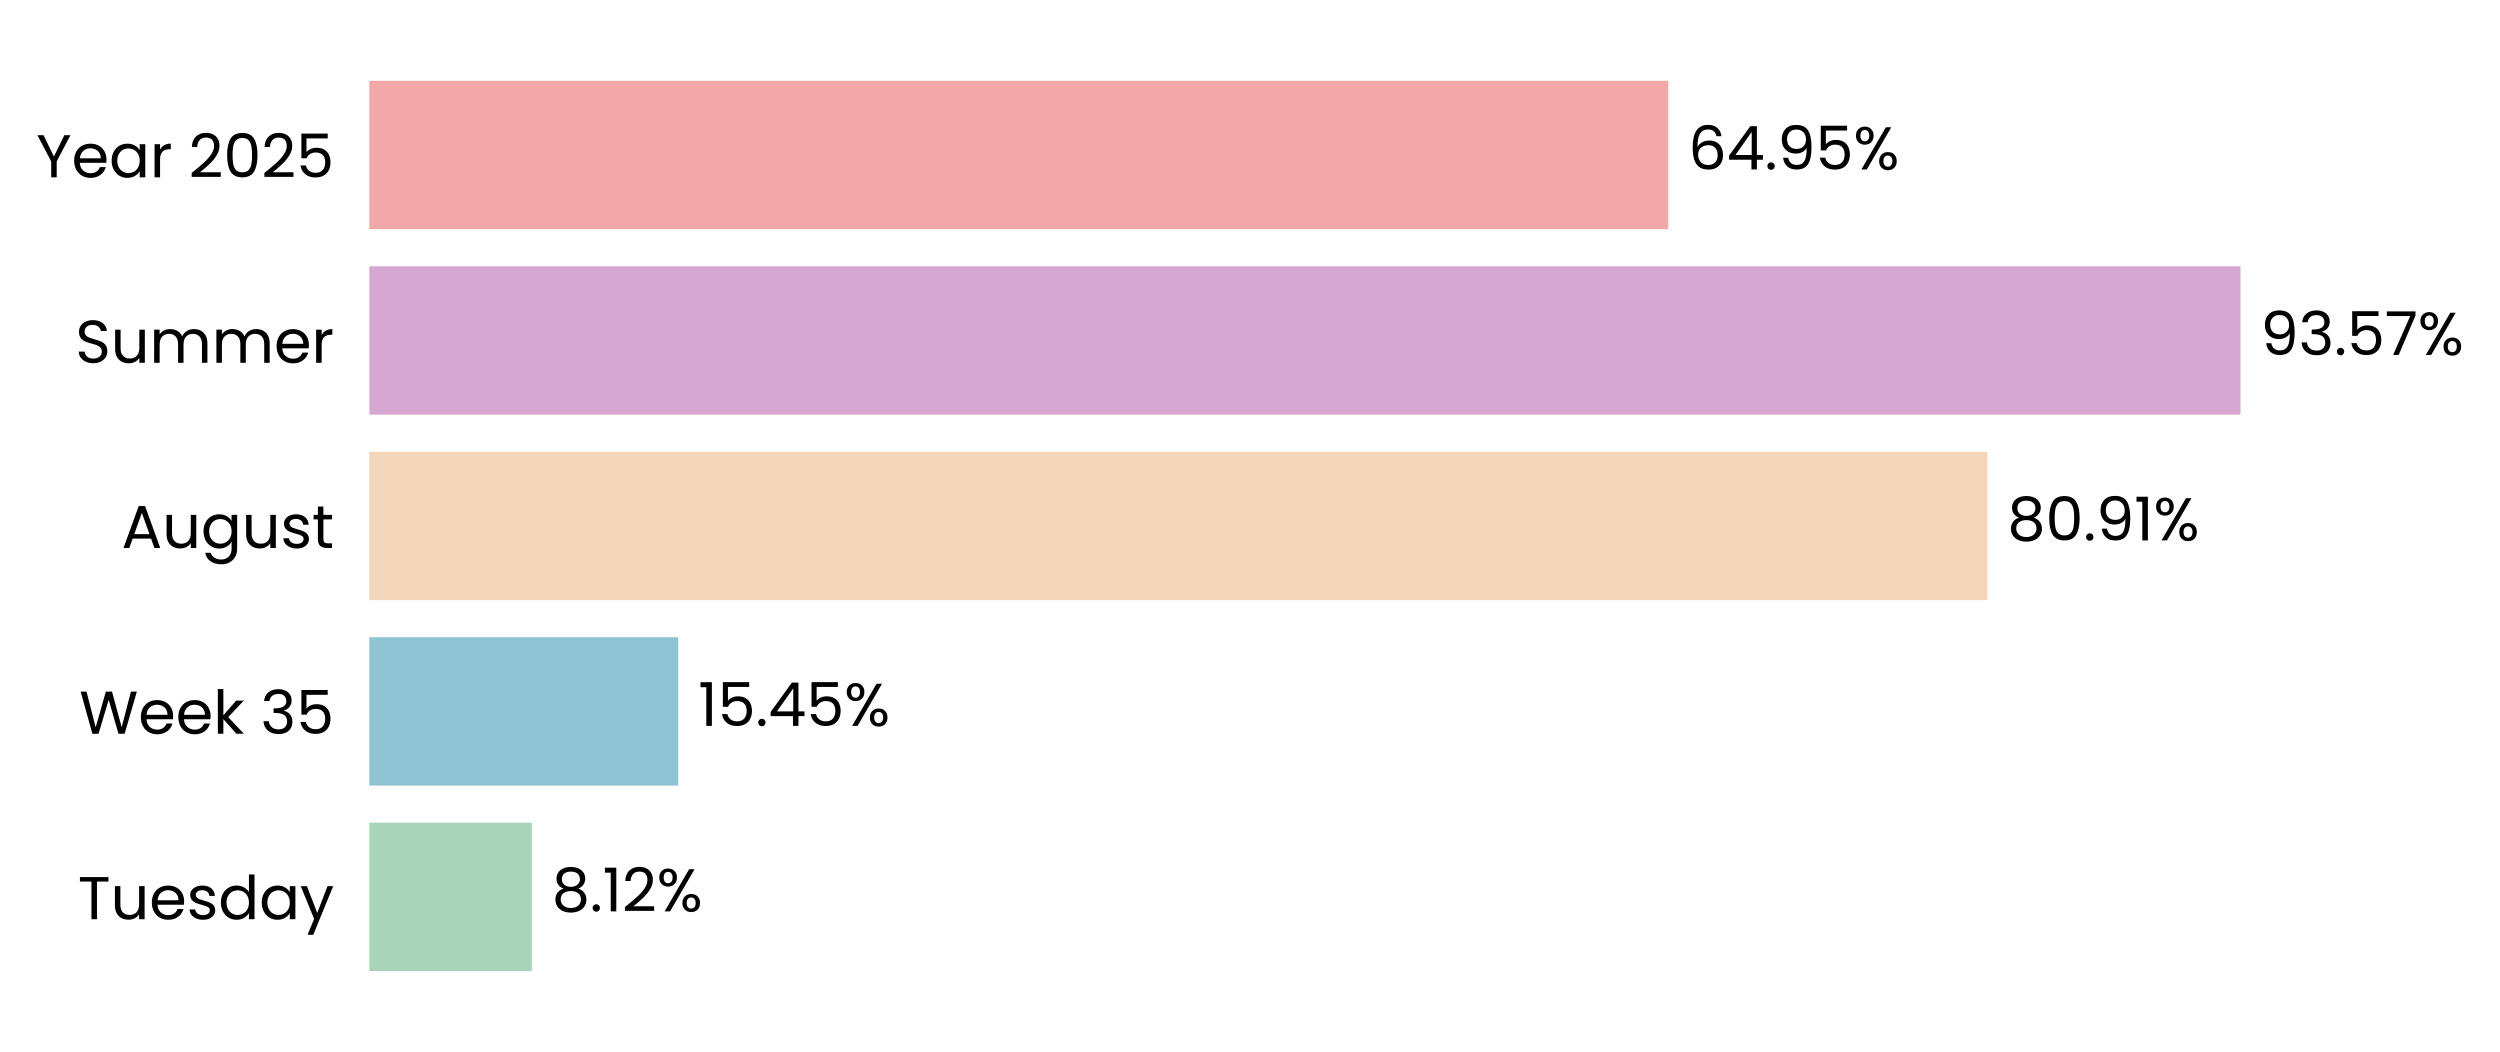
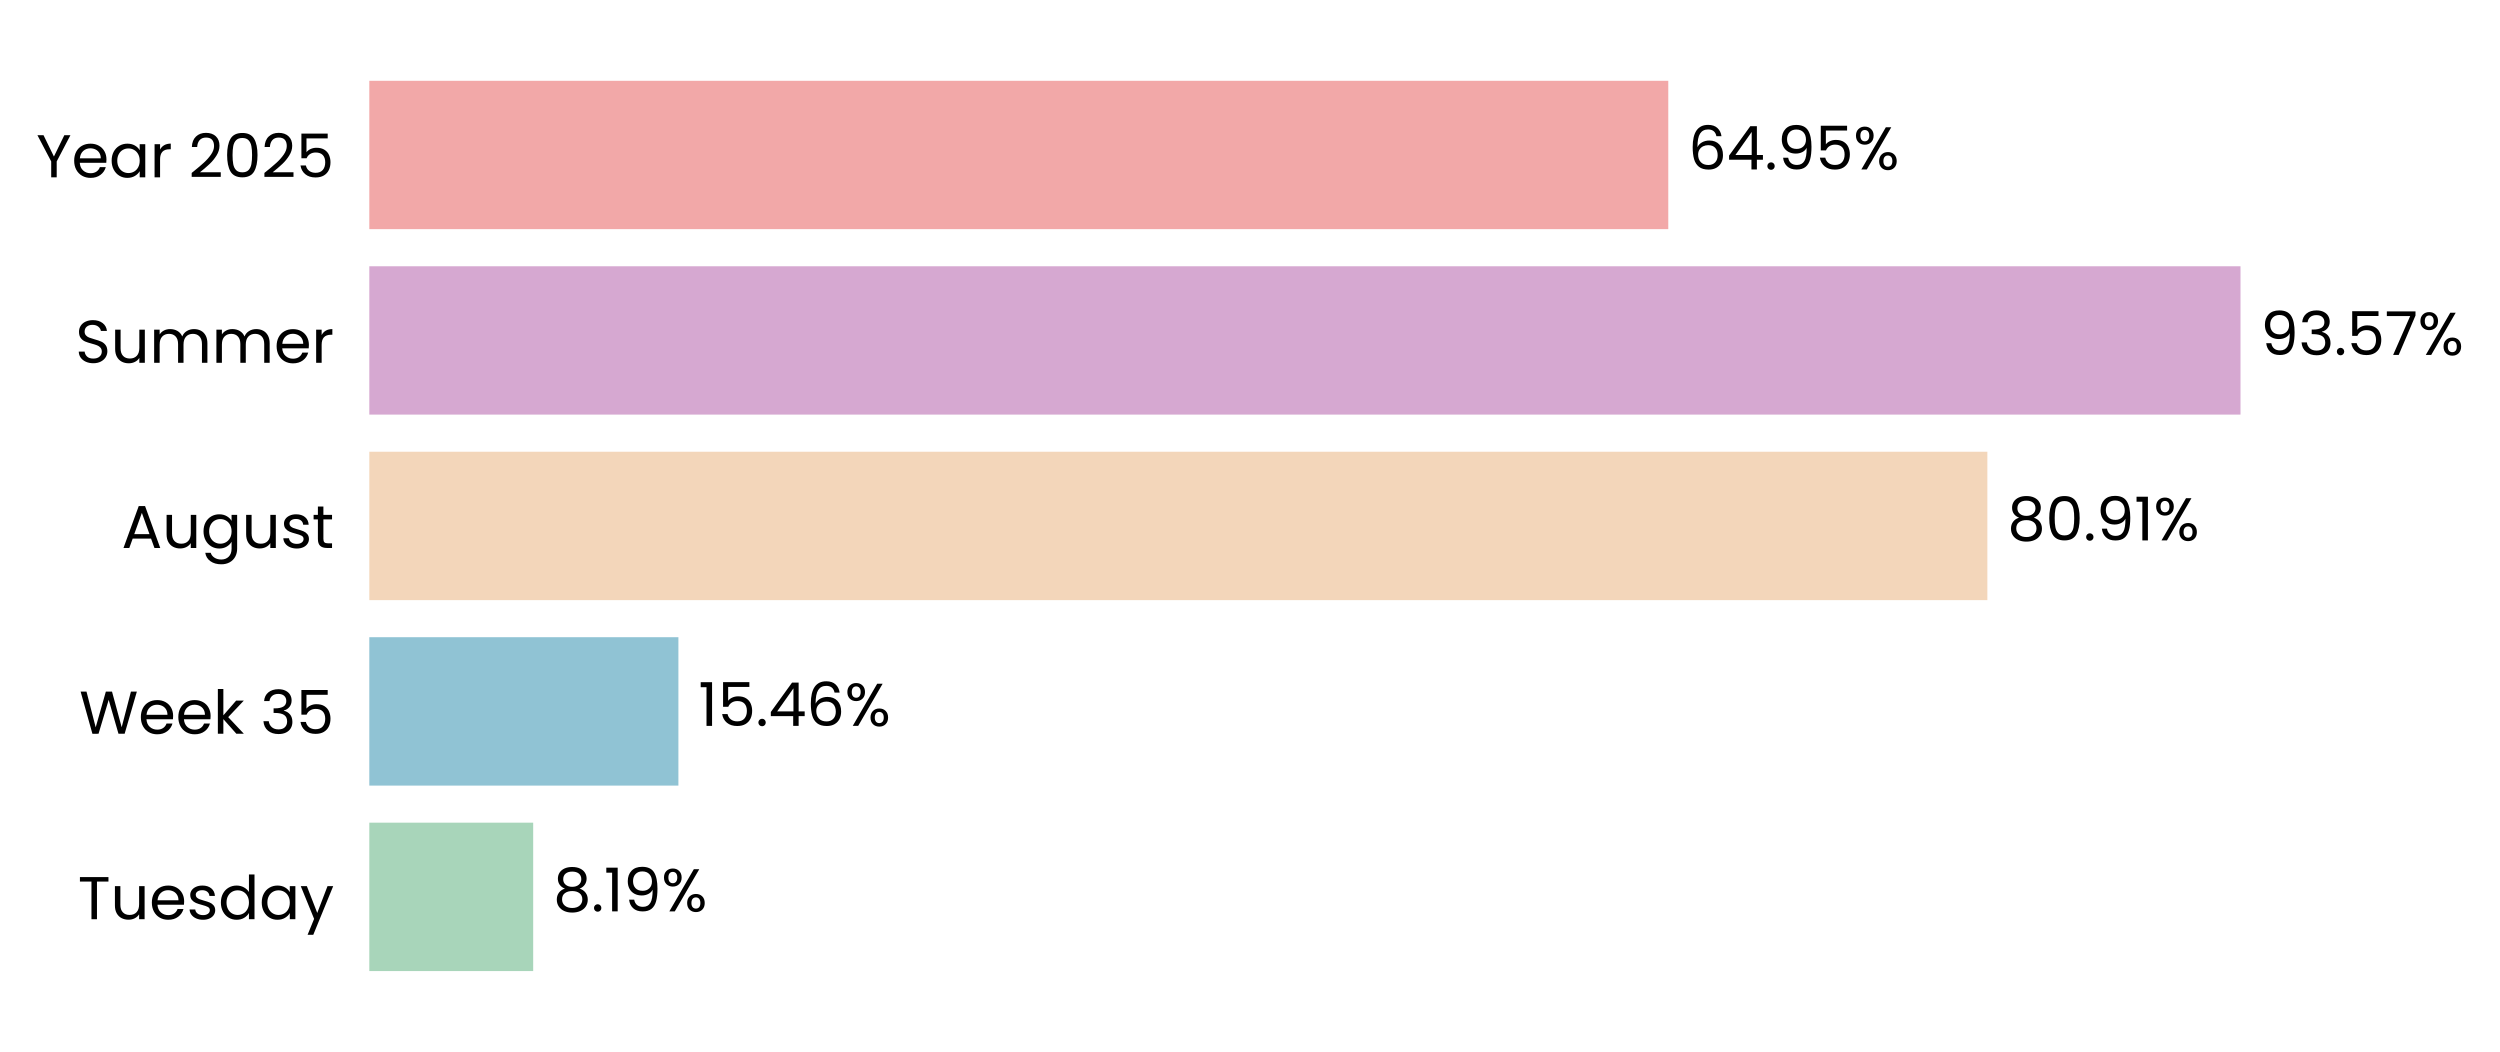
<svg xmlns="http://www.w3.org/2000/svg" xmlns:xlink="http://www.w3.org/1999/xlink" width="496.278pt" height="208.8pt" viewBox="0 0 496.278 208.8" version="1.1">
  <defs>
    <style type="text/css">*{stroke-linejoin: round; stroke-linecap: butt}</style>
  </defs>
  <g id="figure_1">
    <g id="patch_1">
      <path d="M 0 208.8  L 496.278 208.8  L 496.278 0  L 0 0  L 0 208.8  z " style="fill: none" />
    </g>
    <g id="axes_1">
      <g id="patch_2">
-         <path d="M 73.311 201.6  L 470.304 201.6  L 470.304 7.2  L 73.311 7.2  L 73.311 201.6  z " style="fill: none" />
+         <path d="M 73.311 201.6  L 470.301 201.6  L 470.301 7.2  L 73.311 7.2  L 73.311 201.6  z " style="fill: none" />
      </g>
      <g id="patch_3">
-         <path d="M 73.311 192.764  L 105.567 192.764  L 105.567 163.309  L 73.311 163.309  z " clip-path="url(#pa40f716405)" style="fill: #a8d5ba" />
+         <path d="M 73.311 192.764  L 105.842 192.764  L 105.842 163.309  L 73.311 163.309  z " clip-path="url(#p6060fa0600)" style="fill: #a8d5ba" />
      </g>
      <g id="patch_4">
-         <path d="M 73.311 155.945  L 134.632 155.945  L 134.632 126.491  L 73.311 126.491  z " clip-path="url(#pa40f716405)" style="fill: #90c3d4" />
+         <path d="M 73.311 155.945  L 134.671 155.945  L 134.671 126.491  L 73.311 126.491  z " clip-path="url(#p6060fa0600)" style="fill: #90c3d4" />
      </g>
      <g id="patch_5">
-         <path d="M 73.311 119.127  L 394.507 119.127  L 394.507 89.673  L 73.311 89.673  z " clip-path="url(#pa40f716405)" style="fill: #f3d6ba" />
+         <path d="M 73.311 119.127  L 394.514 119.127  L 394.514 89.673  L 73.311 89.673  z " clip-path="url(#p6060fa0600)" style="fill: #f3d6ba" />
      </g>
      <g id="patch_6">
-         <path d="M 73.311 82.309  L 444.764 82.309  L 444.764 52.855  L 73.311 52.855  z " clip-path="url(#pa40f716405)" style="fill: #d6a8d1" />
+         <path d="M 73.311 82.309  L 444.764 82.309  L 444.764 52.855  L 73.311 52.855  z " clip-path="url(#p6060fa0600)" style="fill: #d6a8d1" />
      </g>
      <g id="patch_7">
-         <path d="M 73.311 45.491  L 331.173 45.491  L 331.173 16.036  L 73.311 16.036  z " clip-path="url(#pa40f716405)" style="fill: #f2a8a8" />
+         <path d="M 73.311 45.491  L 331.172 45.491  L 331.172 16.036  L 73.311 16.036  z " clip-path="url(#p6060fa0600)" style="fill: #f2a8a8" />
      </g>
      <g id="matplotlib.axis_1">
        <g id="ytick_1">
          <g id="text_1">
            <g transform="translate(15.4575 182.4764) scale(0.12 -0.12)">
              <defs>
                <path id="Poppins-Regular-54" d="M 3238 4461  L 3238 3987  L 2022 3987  L 2022 0  L 1440 0  L 1440 3987  L 218 3987  L 218 4461  L 3238 4461  z " transform="scale(0.015625)" />
                <path id="Poppins-Regular-75" d="M 3603 3507  L 3603 0  L 3021 0  L 3021 518  Q 2854 250 2556 99  Q 2259 -51 1901 -51  Q 1491 -51 1164 118  Q 838 288 649 627  Q 461 966 461 1453  L 461 3507  L 1037 3507  L 1037 1530  Q 1037 1011 1299 732  Q 1562 454 2016 454  Q 2483 454 2752 742  Q 3021 1030 3021 1581  L 3021 3507  L 3603 3507  z " transform="scale(0.015625)" />
                <path id="Poppins-Regular-65" d="M 3693 1888  Q 3693 1722 3674 1536  L 870 1536  Q 902 1018 1225 726  Q 1549 435 2010 435  Q 2387 435 2640 611  Q 2893 787 2995 1082  L 3622 1082  Q 3482 576 3059 259  Q 2637 -58 2010 -58  Q 1510 -58 1116 166  Q 723 390 499 803  Q 275 1216 275 1760  Q 275 2304 492 2713  Q 710 3123 1104 3344  Q 1498 3565 2010 3565  Q 2509 3565 2893 3347  Q 3277 3130 3485 2749  Q 3693 2368 3693 1888  z M 3091 2010  Q 3091 2342 2944 2582  Q 2797 2822 2544 2947  Q 2291 3072 1984 3072  Q 1542 3072 1232 2790  Q 922 2509 877 2010  L 3091 2010  z " transform="scale(0.015625)" />
                <path id="Poppins-Regular-73" d="M 1734 -58  Q 1331 -58 1011 80  Q 691 218 505 464  Q 320 710 301 1030  L 902 1030  Q 928 768 1149 601  Q 1370 435 1728 435  Q 2061 435 2253 582  Q 2445 730 2445 954  Q 2445 1184 2240 1296  Q 2035 1408 1606 1517  Q 1216 1619 969 1724  Q 723 1830 547 2038  Q 371 2246 371 2586  Q 371 2854 531 3078  Q 691 3302 985 3433  Q 1280 3565 1658 3565  Q 2240 3565 2598 3270  Q 2957 2976 2982 2464  L 2400 2464  Q 2381 2739 2179 2905  Q 1978 3072 1638 3072  Q 1325 3072 1139 2937  Q 954 2803 954 2586  Q 954 2413 1066 2301  Q 1178 2189 1347 2121  Q 1517 2054 1818 1971  Q 2195 1869 2432 1769  Q 2669 1670 2838 1472  Q 3008 1274 3014 954  Q 3014 666 2854 435  Q 2694 205 2403 73  Q 2112 -58 1734 -58  z " transform="scale(0.015625)" />
                <path id="Poppins-Regular-64" d="M 275 1766  Q 275 2304 492 2710  Q 710 3117 1091 3341  Q 1472 3565 1946 3565  Q 2355 3565 2707 3376  Q 3059 3187 3245 2880  L 3245 4736  L 3834 4736  L 3834 0  L 3245 0  L 3245 659  Q 3072 346 2733 144  Q 2394 -58 1939 -58  Q 1472 -58 1091 172  Q 710 403 492 819  Q 275 1235 275 1766  z M 3245 1760  Q 3245 2157 3085 2451  Q 2925 2746 2653 2902  Q 2381 3059 2054 3059  Q 1728 3059 1459 2905  Q 1190 2752 1030 2457  Q 870 2163 870 1766  Q 870 1363 1030 1065  Q 1190 768 1459 611  Q 1728 454 2054 454  Q 2381 454 2653 611  Q 2925 768 3085 1065  Q 3245 1363 3245 1760  z " transform="scale(0.015625)" />
                <path id="Poppins-Regular-61" d="M 275 1766  Q 275 2304 492 2710  Q 710 3117 1091 3341  Q 1472 3565 1939 3565  Q 2400 3565 2739 3366  Q 3078 3168 3245 2867  L 3245 3507  L 3834 3507  L 3834 0  L 3245 0  L 3245 653  Q 3072 346 2729 144  Q 2387 -58 1933 -58  Q 1466 -58 1088 172  Q 710 403 492 819  Q 275 1235 275 1766  z M 3245 1760  Q 3245 2157 3085 2451  Q 2925 2746 2653 2902  Q 2381 3059 2054 3059  Q 1728 3059 1459 2905  Q 1190 2752 1030 2457  Q 870 2163 870 1766  Q 870 1363 1030 1065  Q 1190 768 1459 611  Q 1728 454 2054 454  Q 2381 454 2653 611  Q 2925 768 3085 1065  Q 3245 1363 3245 1760  z " transform="scale(0.015625)" />
                <path id="Poppins-Regular-79" d="M 3514 3507  L 1402 -1651  L 800 -1651  L 1491 38  L 77 3507  L 723 3507  L 1824 666  L 2912 3507  L 3514 3507  z " transform="scale(0.015625)" />
              </defs>
              <use xlink:href="#Poppins-Regular-54" />
              <use xlink:href="#Poppins-Regular-75" transform="translate(54.09999 0)" />
              <use xlink:href="#Poppins-Regular-65" transform="translate(118.1 0)" />
              <use xlink:href="#Poppins-Regular-73" transform="translate(180.1 0)" />
              <use xlink:href="#Poppins-Regular-64" transform="translate(232.3 0)" />
              <use xlink:href="#Poppins-Regular-61" transform="translate(299.8999 0)" />
              <use xlink:href="#Poppins-Regular-79" transform="translate(367.4999 0)" />
            </g>
          </g>
        </g>
        <g id="ytick_2">
          <g id="text_2">
            <g transform="translate(15.73125 145.6582) scale(0.12 -0.12)">
              <defs>
                <path id="Poppins-Regular-57" d="M 6099 4461  L 4806 0  L 4154 0  L 3117 3590  L 2042 0  L 1395 -6  L 147 4461  L 768 4461  L 1741 678  L 2816 4461  L 3469 4461  L 4493 691  L 5472 4461  L 6099 4461  z " transform="scale(0.015625)" />
                <path id="Poppins-Regular-6b" d="M 2451 0  L 1075 1549  L 1075 0  L 493 0  L 493 4736  L 1075 4736  L 1075 1952  L 2426 3507  L 3238 3507  L 1587 1760  L 3245 0  L 2451 0  z " transform="scale(0.015625)" />
                <path id="Poppins-Regular-20" transform="scale(0.015625)" />
                <path id="Poppins-Regular-33" d="M 384 3462  Q 429 4051 838 4384  Q 1248 4717 1901 4717  Q 2336 4717 2653 4560  Q 2970 4403 3133 4134  Q 3296 3866 3296 3526  Q 3296 3130 3069 2842  Q 2842 2554 2477 2470  L 2477 2438  Q 2893 2336 3136 2035  Q 3379 1734 3379 1248  Q 3379 883 3212 592  Q 3046 301 2713 134  Q 2381 -32 1914 -32  Q 1235 -32 800 323  Q 365 678 314 1331  L 877 1331  Q 922 947 1190 704  Q 1459 461 1907 461  Q 2355 461 2588 694  Q 2822 928 2822 1299  Q 2822 1779 2502 1990  Q 2182 2202 1536 2202  L 1389 2202  L 1389 2688  L 1542 2688  Q 2131 2694 2432 2883  Q 2733 3072 2733 3469  Q 2733 3808 2512 4013  Q 2291 4218 1882 4218  Q 1485 4218 1241 4013  Q 998 3808 954 3462  L 384 3462  z " transform="scale(0.015625)" />
                <path id="Poppins-Regular-35" d="M 3347 4122  L 1101 4122  L 1101 2662  Q 1248 2867 1536 2998  Q 1824 3130 2157 3130  Q 2688 3130 3021 2909  Q 3354 2688 3498 2339  Q 3642 1990 3642 1600  Q 3642 1139 3469 774  Q 3296 410 2941 198  Q 2586 -13 2061 -13  Q 1389 -13 973 332  Q 557 678 467 1254  L 1037 1254  Q 1120 890 1389 685  Q 1658 480 2067 480  Q 2573 480 2829 784  Q 3085 1088 3085 1587  Q 3085 2086 2829 2358  Q 2573 2630 2074 2630  Q 1734 2630 1481 2467  Q 1229 2304 1114 2022  L 563 2022  L 563 4634  L 3347 4634  L 3347 4122  z " transform="scale(0.015625)" />
              </defs>
              <use xlink:href="#Poppins-Regular-57" />
              <use xlink:href="#Poppins-Regular-65" transform="translate(97.59999 0)" />
              <use xlink:href="#Poppins-Regular-65" transform="translate(159.6 0)" />
              <use xlink:href="#Poppins-Regular-6b" transform="translate(221.6 0)" />
              <use xlink:href="#Poppins-Regular-20" transform="translate(273.0999 0)" />
              <use xlink:href="#Poppins-Regular-33" transform="translate(299.7999 0)" />
              <use xlink:href="#Poppins-Regular-35" transform="translate(358.6999 0)" />
            </g>
          </g>
        </g>
        <g id="ytick_3">
          <g id="text_3">
            <g transform="translate(24.11812 108.78) scale(0.12 -0.12)">
              <defs>
                <path id="Poppins-Regular-41" d="M 3130 992  L 1184 992  L 826 0  L 211 0  L 1824 4435  L 2496 4435  L 4102 0  L 3488 0  L 3130 992  z M 2963 1466  L 2157 3718  L 1350 1466  L 2963 1466  z " transform="scale(0.015625)" />
                <path id="Poppins-Regular-67" d="M 1939 3565  Q 2394 3565 2736 3366  Q 3078 3168 3245 2867  L 3245 3507  L 3834 3507  L 3834 -77  Q 3834 -557 3629 -931  Q 3424 -1306 3043 -1517  Q 2662 -1728 2157 -1728  Q 1466 -1728 1005 -1401  Q 544 -1075 461 -512  L 1037 -512  Q 1133 -832 1433 -1027  Q 1734 -1222 2157 -1222  Q 2637 -1222 2941 -921  Q 3245 -621 3245 -77  L 3245 659  Q 3072 352 2733 147  Q 2394 -58 1939 -58  Q 1472 -58 1091 172  Q 710 403 492 819  Q 275 1235 275 1766  Q 275 2304 492 2710  Q 710 3117 1091 3341  Q 1472 3565 1939 3565  z M 3245 1760  Q 3245 2157 3085 2451  Q 2925 2746 2653 2902  Q 2381 3059 2054 3059  Q 1728 3059 1459 2905  Q 1190 2752 1030 2457  Q 870 2163 870 1766  Q 870 1363 1030 1065  Q 1190 768 1459 611  Q 1728 454 2054 454  Q 2381 454 2653 611  Q 2925 768 3085 1065  Q 3245 1363 3245 1760  z " transform="scale(0.015625)" />
                <path id="Poppins-Regular-74" d="M 1203 3027  L 1203 960  Q 1203 704 1312 598  Q 1421 493 1690 493  L 2118 493  L 2118 0  L 1594 0  Q 1107 0 864 224  Q 621 448 621 960  L 621 3027  L 166 3027  L 166 3507  L 621 3507  L 621 4390  L 1203 4390  L 1203 3507  L 2118 3507  L 2118 3027  L 1203 3027  z " transform="scale(0.015625)" />
              </defs>
              <use xlink:href="#Poppins-Regular-41" />
              <use xlink:href="#Poppins-Regular-75" transform="translate(67.39999 0)" />
              <use xlink:href="#Poppins-Regular-67" transform="translate(131.4 0)" />
              <use xlink:href="#Poppins-Regular-75" transform="translate(199 0)" />
              <use xlink:href="#Poppins-Regular-73" transform="translate(263 0)" />
              <use xlink:href="#Poppins-Regular-74" transform="translate(315.2 0)" />
            </g>
          </g>
        </g>
        <g id="ytick_4">
          <g id="text_4">
            <g transform="translate(14.95125 72.02182) scale(0.12 -0.12)">
              <defs>
                <path id="Poppins-Regular-53" d="M 1907 -45  Q 1466 -45 1117 112  Q 768 269 569 547  Q 371 826 365 1190  L 986 1190  Q 1018 877 1245 662  Q 1472 448 1907 448  Q 2323 448 2563 656  Q 2803 864 2803 1190  Q 2803 1446 2662 1606  Q 2522 1766 2310 1849  Q 2099 1933 1741 2029  Q 1299 2144 1033 2259  Q 768 2374 579 2620  Q 390 2867 390 3283  Q 390 3648 576 3929  Q 762 4211 1098 4364  Q 1434 4518 1869 4518  Q 2496 4518 2896 4204  Q 3296 3891 3347 3373  L 2707 3373  Q 2675 3629 2438 3824  Q 2202 4019 1811 4019  Q 1446 4019 1216 3830  Q 986 3642 986 3302  Q 986 3059 1123 2905  Q 1261 2752 1462 2672  Q 1664 2592 2029 2490  Q 2470 2368 2739 2249  Q 3008 2131 3200 1884  Q 3392 1638 3392 1216  Q 3392 890 3219 602  Q 3046 314 2707 134  Q 2368 -45 1907 -45  z " transform="scale(0.015625)" />
                <path id="Poppins-Regular-6d" d="M 4710 3571  Q 5120 3571 5440 3401  Q 5760 3232 5945 2893  Q 6131 2554 6131 2067  L 6131 0  L 5555 0  L 5555 1984  Q 5555 2509 5296 2787  Q 5037 3066 4595 3066  Q 4141 3066 3872 2774  Q 3603 2483 3603 1933  L 3603 0  L 3027 0  L 3027 1984  Q 3027 2509 2768 2787  Q 2509 3066 2067 3066  Q 1613 3066 1344 2774  Q 1075 2483 1075 1933  L 1075 0  L 493 0  L 493 3507  L 1075 3507  L 1075 3002  Q 1248 3277 1539 3424  Q 1830 3571 2182 3571  Q 2624 3571 2963 3372  Q 3302 3174 3469 2790  Q 3616 3162 3955 3366  Q 4294 3571 4710 3571  z " transform="scale(0.015625)" />
                <path id="Poppins-Regular-72" d="M 1075 2938  Q 1229 3238 1513 3404  Q 1798 3571 2208 3571  L 2208 2970  L 2054 2970  Q 1075 2970 1075 1907  L 1075 0  L 493 0  L 493 3507  L 1075 3507  L 1075 2938  z " transform="scale(0.015625)" />
              </defs>
              <use xlink:href="#Poppins-Regular-53" />
              <use xlink:href="#Poppins-Regular-75" transform="translate(58.7 0)" />
              <use xlink:href="#Poppins-Regular-6d" transform="translate(122.7 0)" />
              <use xlink:href="#Poppins-Regular-6d" transform="translate(225.7 0)" />
              <use xlink:href="#Poppins-Regular-65" transform="translate(328.7 0)" />
              <use xlink:href="#Poppins-Regular-72" transform="translate(390.6999 0)" />
            </g>
          </g>
        </g>
        <g id="ytick_5">
          <g id="text_5">
            <g transform="translate(7.2 35.20364) scale(0.12 -0.12)">
              <defs>
                <path id="Poppins-Regular-59" d="M 3616 4461  L 2163 1683  L 2163 0  L 1581 0  L 1581 1683  L 122 4461  L 768 4461  L 1869 2202  L 2970 4461  L 3616 4461  z " transform="scale(0.015625)" />
                <path id="Poppins-Regular-32" d="M 326 467  Q 1139 1120 1600 1539  Q 2061 1958 2377 2416  Q 2694 2874 2694 3315  Q 2694 3731 2492 3971  Q 2291 4211 1843 4211  Q 1408 4211 1168 3939  Q 928 3667 909 3213  L 346 3213  Q 371 3930 780 4320  Q 1190 4710 1837 4710  Q 2496 4710 2883 4345  Q 3270 3981 3270 3341  Q 3270 2810 2953 2307  Q 2637 1805 2233 1424  Q 1830 1043 1203 538  L 3405 538  L 3405 51  L 326 51  L 326 467  z " transform="scale(0.015625)" />
                <path id="Poppins-Regular-30" d="M 397 2362  Q 397 3462 755 4080  Q 1114 4698 2010 4698  Q 2899 4698 3257 4080  Q 3616 3462 3616 2362  Q 3616 1242 3257 621  Q 2899 0 2010 0  Q 1114 0 755 621  Q 397 1242 397 2362  z M 3040 2362  Q 3040 2918 2966 3305  Q 2893 3693 2665 3929  Q 2438 4166 2010 4166  Q 1574 4166 1347 3929  Q 1120 3693 1046 3305  Q 973 2918 973 2362  Q 973 1786 1046 1395  Q 1120 1005 1347 768  Q 1574 531 2010 531  Q 2438 531 2665 768  Q 2893 1005 2966 1395  Q 3040 1786 3040 2362  z " transform="scale(0.015625)" />
              </defs>
              <use xlink:href="#Poppins-Regular-59" />
              <use xlink:href="#Poppins-Regular-65" transform="translate(58.39999 0)" />
              <use xlink:href="#Poppins-Regular-61" transform="translate(120.4 0)" />
              <use xlink:href="#Poppins-Regular-72" transform="translate(188 0)" />
              <use xlink:href="#Poppins-Regular-20" transform="translate(225.3 0)" />
              <use xlink:href="#Poppins-Regular-32" transform="translate(252 0)" />
              <use xlink:href="#Poppins-Regular-30" transform="translate(309.4999 0)" />
              <use xlink:href="#Poppins-Regular-32" transform="translate(372.2999 0)" />
              <use xlink:href="#Poppins-Regular-35" transform="translate(429.7999 0)" />
            </g>
          </g>
        </g>
      </g>
      <g id="text_6">
-         <g transform="translate(109.5369 180.9164) scale(0.12 -0.12)">
+         <g transform="translate(109.8123 180.9164) scale(0.12 -0.12)">
          <defs>
            <path id="Poppins-Regular-38" d="M 1242 2406  Q 883 2547 691 2816  Q 499 3085 499 3469  Q 499 3814 672 4092  Q 845 4371 1187 4534  Q 1530 4698 2016 4698  Q 2502 4698 2844 4534  Q 3187 4371 3363 4092  Q 3539 3814 3539 3469  Q 3539 3098 3340 2819  Q 3142 2541 2797 2406  Q 3194 2285 3427 1981  Q 3661 1677 3661 1248  Q 3661 832 3456 521  Q 3251 211 2876 41  Q 2502 -128 2016 -128  Q 1530 -128 1162 41  Q 794 211 589 521  Q 384 832 384 1248  Q 384 1677 614 1984  Q 845 2291 1242 2406  z M 2976 3398  Q 2976 3789 2720 4000  Q 2464 4211 2016 4211  Q 1574 4211 1318 4000  Q 1062 3789 1062 3392  Q 1062 3034 1328 2816  Q 1594 2598 2016 2598  Q 2445 2598 2710 2819  Q 2976 3040 2976 3398  z M 2016 2150  Q 1542 2150 1241 1929  Q 941 1709 941 1267  Q 941 858 1232 608  Q 1523 358 2016 358  Q 2509 358 2797 608  Q 3085 858 3085 1267  Q 3085 1696 2790 1923  Q 2496 2150 2016 2150  z " transform="scale(0.015625)" />
            <path id="Poppins-Regular-2e" d="M 678 -38  Q 512 -38 397 77  Q 282 192 282 358  Q 282 525 397 640  Q 512 755 678 755  Q 838 755 950 640  Q 1062 525 1062 358  Q 1062 192 950 77  Q 838 -38 678 -38  z " transform="scale(0.015625)" />
            <path id="Poppins-Regular-31" d="M 243 4096  L 243 4627  L 1446 4627  L 1446 0  L 858 0  L 858 4096  L 243 4096  z " transform="scale(0.015625)" />
+             <path id="Poppins-Regular-39" d="M 1146 1242  Q 1210 877 1443 678  Q 1677 480 2074 480  Q 2605 480 2857 896  Q 3110 1312 3098 2298  Q 2963 2010 2649 1846  Q 2336 1683 1952 1683  Q 1523 1683 1187 1859  Q 851 2035 659 2374  Q 467 2714 467 3194  Q 467 3878 864 4297  Q 1261 4717 1990 4717  Q 2886 4717 3248 4134  Q 3610 3552 3610 2400  Q 3610 1594 3466 1069  Q 3322 544 2979 269  Q 2637 -6 2042 -6  Q 1389 -6 1024 346  Q 659 698 608 1242  L 1146 1242  z M 2048 2176  Q 2477 2176 2752 2441  Q 3027 2707 3027 3162  Q 3027 3642 2758 3936  Q 2490 4230 2003 4230  Q 1555 4230 1289 3948  Q 1024 3667 1024 3206  Q 1024 2739 1286 2457  Q 1549 2176 2048 2176  z " transform="scale(0.015625)" />
            <path id="Poppins-Regular-25" d="M 269 3584  Q 269 4019 531 4278  Q 794 4538 1203 4538  Q 1613 4538 1875 4278  Q 2138 4019 2138 3584  Q 2138 3142 1875 2883  Q 1613 2624 1203 2624  Q 794 2624 531 2883  Q 269 3142 269 3584  z M 4006 4467  L 1414 0  L 838 0  L 3430 4467  L 4006 4467  z M 1203 4179  Q 986 4179 861 4028  Q 736 3878 736 3584  Q 736 3290 861 3136  Q 986 2982 1203 2982  Q 1421 2982 1549 3139  Q 1677 3296 1677 3584  Q 1677 3878 1549 4028  Q 1421 4179 1203 4179  z M 2720 883  Q 2720 1325 2982 1584  Q 3245 1843 3654 1843  Q 4064 1843 4323 1584  Q 4582 1325 4582 883  Q 4582 448 4323 185  Q 4064 -77 3654 -77  Q 3245 -77 2982 182  Q 2720 442 2720 883  z M 3648 1478  Q 3430 1478 3302 1328  Q 3174 1178 3174 883  Q 3174 595 3302 444  Q 3430 294 3648 294  Q 3866 294 3994 444  Q 4122 595 4122 883  Q 4122 1178 3994 1328  Q 3866 1478 3648 1478  z " transform="scale(0.015625)" />
          </defs>
          <use xlink:href="#Poppins-Regular-38" />
          <use xlink:href="#Poppins-Regular-2e" transform="translate(63.09999 0)" />
          <use xlink:href="#Poppins-Regular-31" transform="translate(84.09998 0)" />
-           <use xlink:href="#Poppins-Regular-32" transform="translate(116.1 0)" />
-           <use xlink:href="#Poppins-Regular-25" transform="translate(173.5999 0)" />
+           <use xlink:href="#Poppins-Regular-39" transform="translate(116.1 0)" />
+           <use xlink:href="#Poppins-Regular-25" transform="translate(179.0999 0)" />
        </g>
      </g>
      <g id="text_7">
-         <g transform="translate(138.6024 144.0982) scale(0.12 -0.12)">
+         <g transform="translate(138.6413 144.0982) scale(0.12 -0.12)">
          <defs>
            <path id="Poppins-Regular-34" d="M 256 1030  L 256 1472  L 2502 4582  L 3200 4582  L 3200 1536  L 3840 1536  L 3840 1030  L 3200 1030  L 3200 0  L 2624 0  L 2624 1030  L 256 1030  z M 2650 3974  L 928 1536  L 2650 1536  L 2650 3974  z " transform="scale(0.015625)" />
+             <path id="Poppins-Regular-36" d="M 2976 3526  Q 2835 4237 2099 4237  Q 1530 4237 1248 3798  Q 966 3360 973 2355  Q 1120 2688 1462 2877  Q 1805 3066 2227 3066  Q 2886 3066 3280 2656  Q 3674 2246 3674 1523  Q 3674 1088 3504 742  Q 3334 397 2992 192  Q 2650 -13 2163 -13  Q 1504 -13 1133 281  Q 762 576 614 1094  Q 467 1613 467 2374  Q 467 4723 2106 4723  Q 2733 4723 3091 4384  Q 3450 4045 3514 3526  L 2976 3526  z M 2106 2573  Q 1830 2573 1587 2461  Q 1344 2349 1193 2121  Q 1043 1894 1043 1568  Q 1043 1082 1324 778  Q 1606 474 2131 474  Q 2579 474 2844 752  Q 3110 1030 3110 1504  Q 3110 2003 2854 2288  Q 2598 2573 2106 2573  z " transform="scale(0.015625)" />
          </defs>
          <use xlink:href="#Poppins-Regular-31" />
          <use xlink:href="#Poppins-Regular-35" transform="translate(31.99998 0)" />
          <use xlink:href="#Poppins-Regular-2e" transform="translate(94.79997 0)" />
          <use xlink:href="#Poppins-Regular-34" transform="translate(115.8 0)" />
-           <use xlink:href="#Poppins-Regular-35" transform="translate(178.7 0)" />
-           <use xlink:href="#Poppins-Regular-25" transform="translate(241.4999 0)" />
+           <use xlink:href="#Poppins-Regular-36" transform="translate(178.7 0)" />
+           <use xlink:href="#Poppins-Regular-25" transform="translate(242.1999 0)" />
        </g>
      </g>
      <g id="text_8">
-         <g transform="translate(398.4773 107.28) scale(0.12 -0.12)">
-           <defs>
-             <path id="Poppins-Regular-39" d="M 1146 1242  Q 1210 877 1443 678  Q 1677 480 2074 480  Q 2605 480 2857 896  Q 3110 1312 3098 2298  Q 2963 2010 2649 1846  Q 2336 1683 1952 1683  Q 1523 1683 1187 1859  Q 851 2035 659 2374  Q 467 2714 467 3194  Q 467 3878 864 4297  Q 1261 4717 1990 4717  Q 2886 4717 3248 4134  Q 3610 3552 3610 2400  Q 3610 1594 3466 1069  Q 3322 544 2979 269  Q 2637 -6 2042 -6  Q 1389 -6 1024 346  Q 659 698 608 1242  L 1146 1242  z M 2048 2176  Q 2477 2176 2752 2441  Q 3027 2707 3027 3162  Q 3027 3642 2758 3936  Q 2490 4230 2003 4230  Q 1555 4230 1289 3948  Q 1024 3667 1024 3206  Q 1024 2739 1286 2457  Q 1549 2176 2048 2176  z " transform="scale(0.015625)" />
-           </defs>
+         <g transform="translate(398.4838 107.28) scale(0.12 -0.12)">
          <use xlink:href="#Poppins-Regular-38" />
          <use xlink:href="#Poppins-Regular-30" transform="translate(63.09999 0)" />
          <use xlink:href="#Poppins-Regular-2e" transform="translate(125.9 0)" />
          <use xlink:href="#Poppins-Regular-39" transform="translate(146.9 0)" />
          <use xlink:href="#Poppins-Regular-31" transform="translate(209.8999 0)" />
          <use xlink:href="#Poppins-Regular-25" transform="translate(241.8999 0)" />
        </g>
      </g>
      <g id="text_9">
-         <g transform="translate(448.7339 70.46182) scale(0.12 -0.12)">
+         <g transform="translate(448.7341 70.46182) scale(0.12 -0.12)">
          <defs>
            <path id="Poppins-Regular-37" d="M 3245 4173  L 1466 0  L 877 0  L 2682 4115  L 211 4115  L 211 4614  L 3245 4614  L 3245 4173  z " transform="scale(0.015625)" />
          </defs>
          <use xlink:href="#Poppins-Regular-39" />
          <use xlink:href="#Poppins-Regular-33" transform="translate(62.99999 0)" />
          <use xlink:href="#Poppins-Regular-2e" transform="translate(121.9 0)" />
          <use xlink:href="#Poppins-Regular-35" transform="translate(142.9 0)" />
          <use xlink:href="#Poppins-Regular-37" transform="translate(205.7 0)" />
          <use xlink:href="#Poppins-Regular-25" transform="translate(260.2999 0)" />
        </g>
      </g>
      <g id="text_10">
-         <g transform="translate(335.1431 33.64364) scale(0.12 -0.12)">
-           <defs>
-             <path id="Poppins-Regular-36" d="M 2976 3526  Q 2835 4237 2099 4237  Q 1530 4237 1248 3798  Q 966 3360 973 2355  Q 1120 2688 1462 2877  Q 1805 3066 2227 3066  Q 2886 3066 3280 2656  Q 3674 2246 3674 1523  Q 3674 1088 3504 742  Q 3334 397 2992 192  Q 2650 -13 2163 -13  Q 1504 -13 1133 281  Q 762 576 614 1094  Q 467 1613 467 2374  Q 467 4723 2106 4723  Q 2733 4723 3091 4384  Q 3450 4045 3514 3526  L 2976 3526  z M 2106 2573  Q 1830 2573 1587 2461  Q 1344 2349 1193 2121  Q 1043 1894 1043 1568  Q 1043 1082 1324 778  Q 1606 474 2131 474  Q 2579 474 2844 752  Q 3110 1030 3110 1504  Q 3110 2003 2854 2288  Q 2598 2573 2106 2573  z " transform="scale(0.015625)" />
-           </defs>
+         <g transform="translate(335.1419 33.64364) scale(0.12 -0.12)">
          <use xlink:href="#Poppins-Regular-36" />
          <use xlink:href="#Poppins-Regular-34" transform="translate(63.49999 0)" />
          <use xlink:href="#Poppins-Regular-2e" transform="translate(126.4 0)" />
          <use xlink:href="#Poppins-Regular-39" transform="translate(147.4 0)" />
          <use xlink:href="#Poppins-Regular-35" transform="translate(210.3999 0)" />
          <use xlink:href="#Poppins-Regular-25" transform="translate(273.1999 0)" />
        </g>
      </g>
    </g>
  </g>
  <defs>
-     <clipPath id="pa40f716405">
-       <rect x="73.311" y="7.2" width="396.993" height="194.4" />
+     <clipPath id="p6060fa0600">
+       <rect x="73.311" y="7.2" width="396.99" height="194.4" />
    </clipPath>
  </defs>
</svg>
